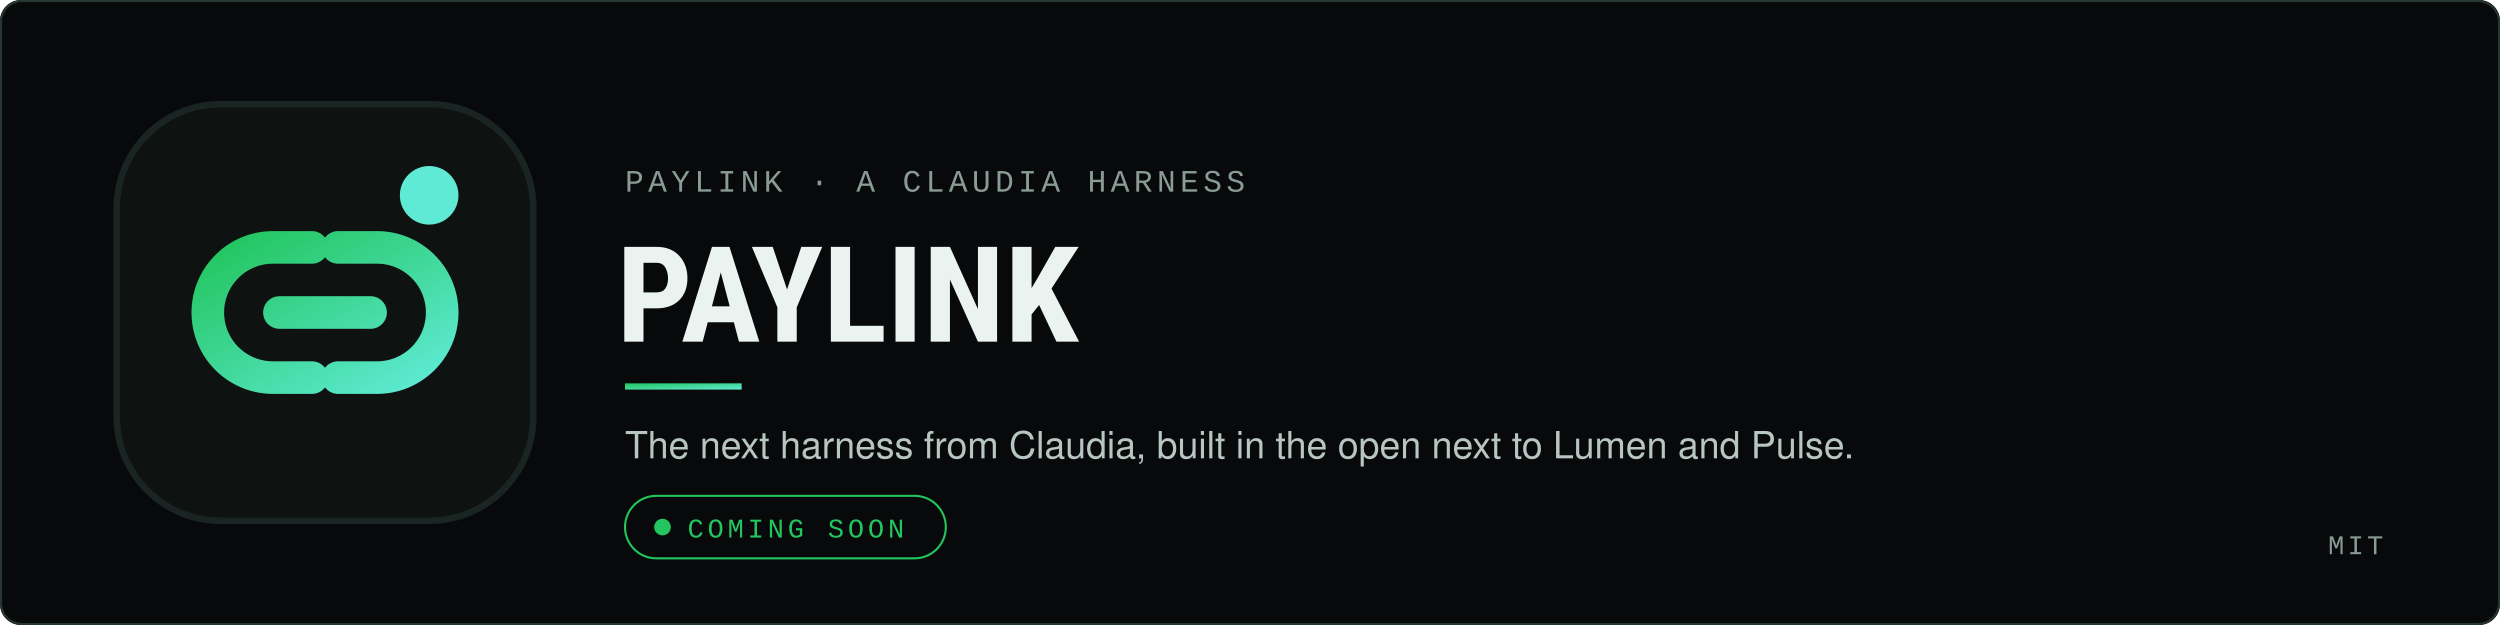
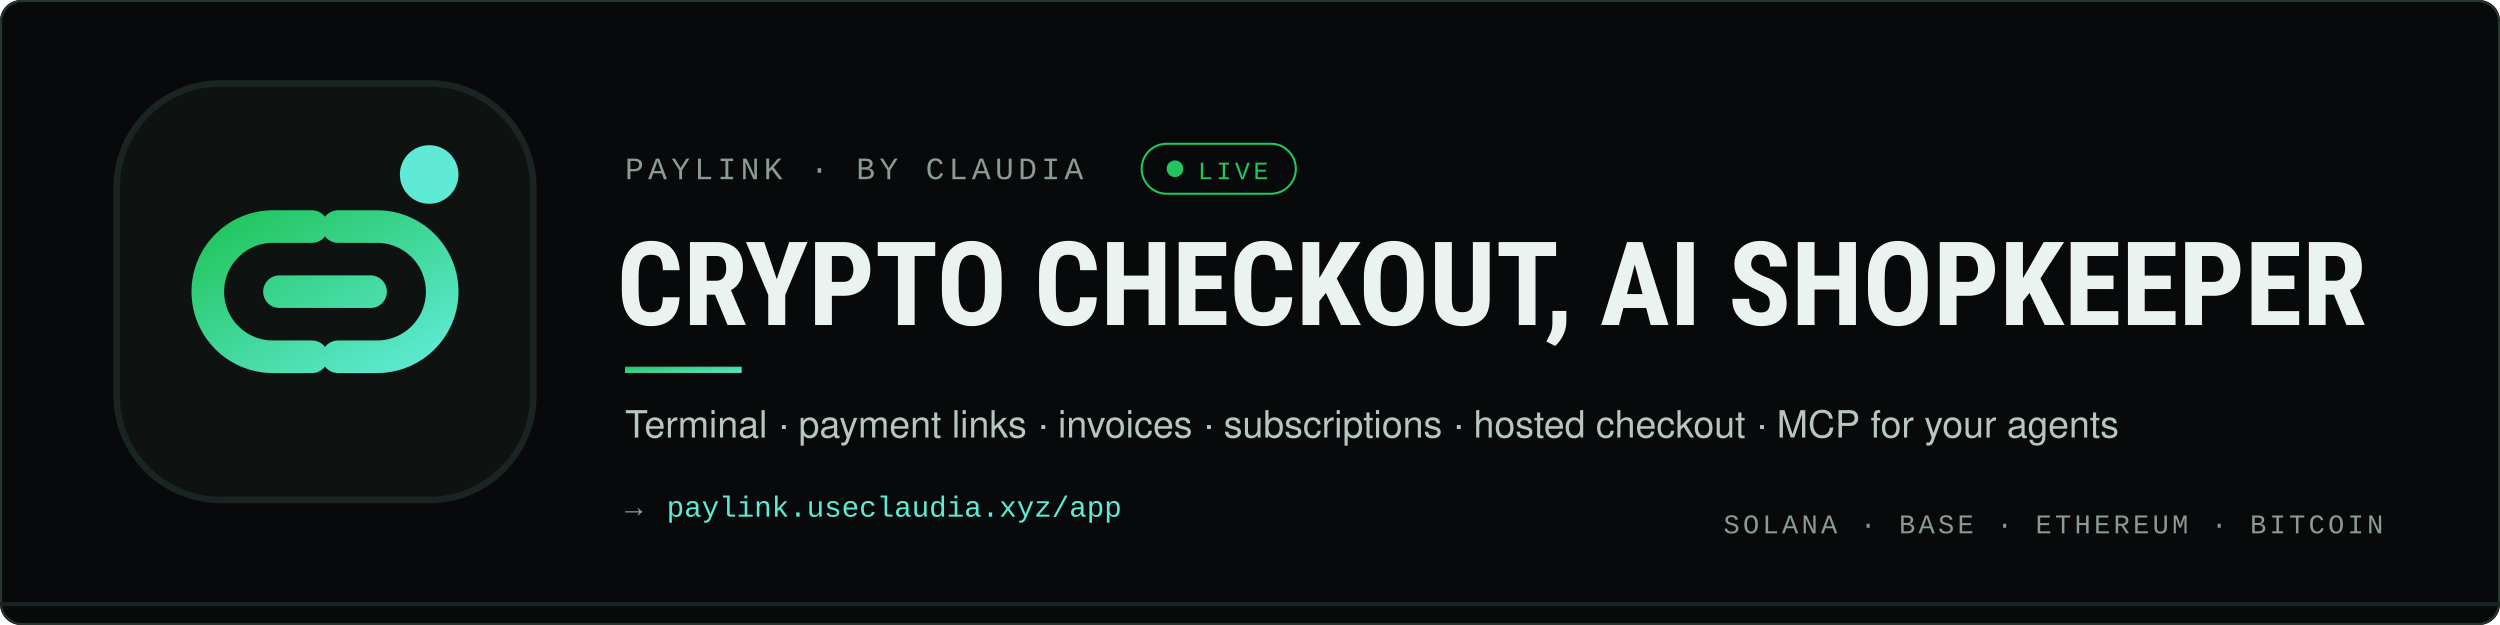
<svg xmlns="http://www.w3.org/2000/svg" width="1200" height="300" viewBox="0 0 1200 300" role="img" aria-labelledby="hero-t hero-d">
-   <style>.r{animation:rise 900ms cubic-bezier(.2,.8,.2,1) both}.r2{animation-delay:120ms}.r3{animation-delay:240ms}.r4{animation-delay:360ms}@keyframes rise{from{opacity:0;transform:translateY(8px)}to{opacity:1;transform:none}}.lk{stroke-dasharray:100;animation:lk 3200ms cubic-bezier(.4,0,.2,1) infinite}@keyframes lk{0%{stroke-dashoffset:100}50%,80%{stroke-dashoffset:0}100%{stroke-dashoffset:-100}}.dot{animation:dot 1600ms ease-in-out infinite}@keyframes dot{0%,100%{opacity:.35}50%{opacity:1}}.soon{animation:soon 2400ms ease-in-out infinite}@keyframes soon{0%,100%{opacity:.55}50%{opacity:1}}@media (prefers-reduced-motion:reduce){*{animation:none!important}}</style>
+   <style>.r{animation:rise 900ms cubic-bezier(.2,.8,.2,1) both}.r2{animation-delay:120ms}.r3{animation-delay:240ms}.r4{animation-delay:360ms}@keyframes rise{from{opacity:0;transform:translateY(8px)}to{opacity:1;transform:none}}.lk{stroke-dasharray:100;animation:lk 3200ms cubic-bezier(.4,0,.2,1) infinite}@keyframes lk{0%{stroke-dashoffset:100}50%,80%{stroke-dashoffset:0}100%{stroke-dashoffset:-100}}.dot{animation:dot 1600ms ease-in-out infinite}@keyframes dot{0%,100%{opacity:.35}50%{opacity:1}}.live{animation:live 2400ms ease-in-out infinite}@keyframes live{0%,100%{opacity:.55}50%{opacity:1}}.n0{animation:n0 10800ms linear infinite}@keyframes n0{0%,0.00%{opacity:0}1.00%,14.67%{opacity:1}15.67%,100%{opacity:0}}.n1{opacity:0;animation:n1 10800ms linear infinite}@keyframes n1{0%,16.67%{opacity:0}17.67%,31.33%{opacity:1}32.33%,100%{opacity:0}}.n2{opacity:0;animation:n2 10800ms linear infinite}@keyframes n2{0%,33.33%{opacity:0}34.33%,48.00%{opacity:1}49.00%,100%{opacity:0}}.n3{opacity:0;animation:n3 10800ms linear infinite}@keyframes n3{0%,50.00%{opacity:0}51.00%,64.67%{opacity:1}65.67%,100%{opacity:0}}.n4{opacity:0;animation:n4 10800ms linear infinite}@keyframes n4{0%,66.67%{opacity:0}67.67%,81.33%{opacity:1}82.33%,100%{opacity:0}}.n5{opacity:0;animation:n5 10800ms linear infinite}@keyframes n5{0%,83.33%{opacity:0}84.33%,98.00%{opacity:1}99.00%,100%{opacity:0}}.run{stroke-dasharray:1000;animation:run 4800ms linear infinite}@keyframes run{0%{stroke-dashoffset:1000}100%{stroke-dashoffset:0}}@media (prefers-reduced-motion:reduce){*{animation:none!important}}</style>
  <defs>
    <linearGradient id="hero-g" x1="0" y1="0" x2="1" y2="1">
      <stop offset="0" stop-color="#22c55e" />
      <stop offset="1" stop-color="#5eead4" />
    </linearGradient>
  </defs>
  <rect width="1200" height="300" rx="10" fill="#07090a" />
  <rect x=".5" y=".5" width="1199" height="299" rx="10" fill="none" stroke="#283632" />
-   <g transform="translate(56 50) scale(3.125)">
+   <path d="M0 290H1200" stroke="#1a2422" stroke-width="2" />
+   <path class="run" d="M0 290H1200" pathLength="1000" fill="none" stroke="url(#hero-g)" stroke-width="2" opacity=".55" />
+   <g transform="translate(56 40) scale(3.125)">
    <rect width="64" height="64" rx="16" fill="#0e1312" stroke="#1a2422" />
    <path d="M30 22h-6a10 10 0 0 0 0 20h6M34 42h6a10 10 0 0 0 0-20h-6M25 32h14" fill="none" stroke="#1a2422" stroke-width="5" stroke-linecap="round" />
    <path class="lk" d="M30 22h-6a10 10 0 0 0 0 20h6M34 42h6a10 10 0 0 0 0-20h-6M25 32h14" pathLength="100" fill="none" stroke="url(#hero-g)" stroke-width="5" stroke-linecap="round" />
    <circle class="dot" cx="48" cy="14" r="4.5" fill="#5eead4" />
  </g>
  <g class="r">
-     <text x="300" y="92" fill="#8a9a95" style="font-family:ui-monospace,SFMono-Regular,Menlo,Consolas,'Liberation Mono','DejaVu Sans Mono',monospace;font-size:15px;letter-spacing:.14em">PAYLINK · A CLAUDIA HARNESS</text>
+     <text x="300" y="86" fill="#8a9a95" style="font-family:ui-monospace,SFMono-Regular,Menlo,Consolas,'Liberation Mono','DejaVu Sans Mono',monospace;font-size:15px;letter-spacing:.14em">PAYLINK · BY CLAUDIA</text>
+     <rect x="548" y="69" width="74" height="24" rx="12" fill="none" stroke="#22c55e" />
+     <circle class="live" cx="564" cy="81" r="4" fill="#22c55e" />
+     <text class="live" x="575" y="86" fill="#22c55e" style="font-family:ui-monospace,SFMono-Regular,Menlo,Consolas,'Liberation Mono','DejaVu Sans Mono',monospace;font-size:12px;letter-spacing:.14em">LIVE</text>
  </g>
  <g class="r r2">
-     <text x="296" y="164" fill="#ebf3f0" style="font-family:'Barlow Condensed','Roboto Condensed','Arial Narrow','Helvetica Neue',Arial,sans-serif;font-weight:700;font-size:64px">PAYLINK</text>
+     <text x="296" y="156" fill="#ebf3f0" style="font-family:'Barlow Condensed','Roboto Condensed','Arial Narrow','Helvetica Neue',Arial,sans-serif;font-weight:700;font-size:56px">CRYPTO CHECKOUT, AI SHOPKEEPER</text>
  </g>
-   <rect x="300" y="184" width="56" height="3" fill="url(#hero-g)" />
+   <rect x="300" y="176" width="56" height="3" fill="url(#hero-g)" />
  <g class="r r3">
-     <text x="300" y="220" fill="#b8c6c1" style="font-family:'Helvetica Neue',Helvetica,Arial,sans-serif;font-size:18px">The next harness from Claudia, built in the open next to Lumen and Pulse.</text>
+     <text x="300" y="210" fill="#b8c6c1" style="font-family:'Helvetica Neue',Helvetica,Arial,sans-serif;font-size:18px">Terminal · payment links · invoices · subscriptions · hosted checkout · MCP for your agents</text>
  </g>
  <g class="r r4">
-     <rect x="300" y="238" width="154" height="30" rx="15" fill="none" stroke="#22c55e" />
-     <circle class="soon" cx="318" cy="253" r="4" fill="#22c55e" />
-     <text class="soon" x="330" y="258" fill="#22c55e" style="font-family:ui-monospace,SFMono-Regular,Menlo,Consolas,'Liberation Mono','DejaVu Sans Mono',monospace;font-size:13px;letter-spacing:.14em">COMING SOON</text>
+     <text x="300" y="248" fill="#8a9a95" style="font-family:ui-monospace,SFMono-Regular,Menlo,Consolas,'Liberation Mono','DejaVu Sans Mono',monospace;font-size:14px">→</text>
+     <text class="n0" x="320" y="248" fill="#5eead4" style="font-family:ui-monospace,SFMono-Regular,Menlo,Consolas,'Liberation Mono','DejaVu Sans Mono',monospace;font-size:14px">paylink.useclaudia.xyz/app</text>
+     <text class="n1" x="320" y="248" fill="#5eead4" style="font-family:ui-monospace,SFMono-Regular,Menlo,Consolas,'Liberation Mono','DejaVu Sans Mono',monospace;font-size:14px">paylink.useclaudia.xyz/l/coffee-beans</text>
+     <text class="n2" x="320" y="248" fill="#5eead4" style="font-family:ui-monospace,SFMono-Regular,Menlo,Consolas,'Liberation Mono','DejaVu Sans Mono',monospace;font-size:14px">paylink.useclaudia.xyz/pay/pi_…</text>
+     <text class="n3" x="320" y="248" fill="#5eead4" style="font-family:ui-monospace,SFMono-Regular,Menlo,Consolas,'Liberation Mono','DejaVu Sans Mono',monospace;font-size:14px">paylink.useclaudia.xyz/i/NORTHW-00042</text>
+     <text class="n4" x="320" y="248" fill="#5eead4" style="font-family:ui-monospace,SFMono-Regular,Menlo,Consolas,'Liberation Mono','DejaVu Sans Mono',monospace;font-size:14px">paylink.useclaudia.xyz/mcp</text>
+     <text class="n5" x="320" y="248" fill="#5eead4" style="font-family:ui-monospace,SFMono-Regular,Menlo,Consolas,'Liberation Mono','DejaVu Sans Mono',monospace;font-size:14px">paylink.useclaudia.xyz/docs</text>
  </g>
-   <text x="1144" y="266" text-anchor="end" fill="#8a9a95" style="font-family:ui-monospace,SFMono-Regular,Menlo,Consolas,'Liberation Mono','DejaVu Sans Mono',monospace;font-size:13px;letter-spacing:.12em">MIT</text>
+   <text x="1144" y="256" text-anchor="end" fill="#8a9a95" style="font-family:ui-monospace,SFMono-Regular,Menlo,Consolas,'Liberation Mono','DejaVu Sans Mono',monospace;font-size:13px;letter-spacing:.12em">SOLANA · BASE · ETHEREUM · BITCOIN</text>
</svg>
